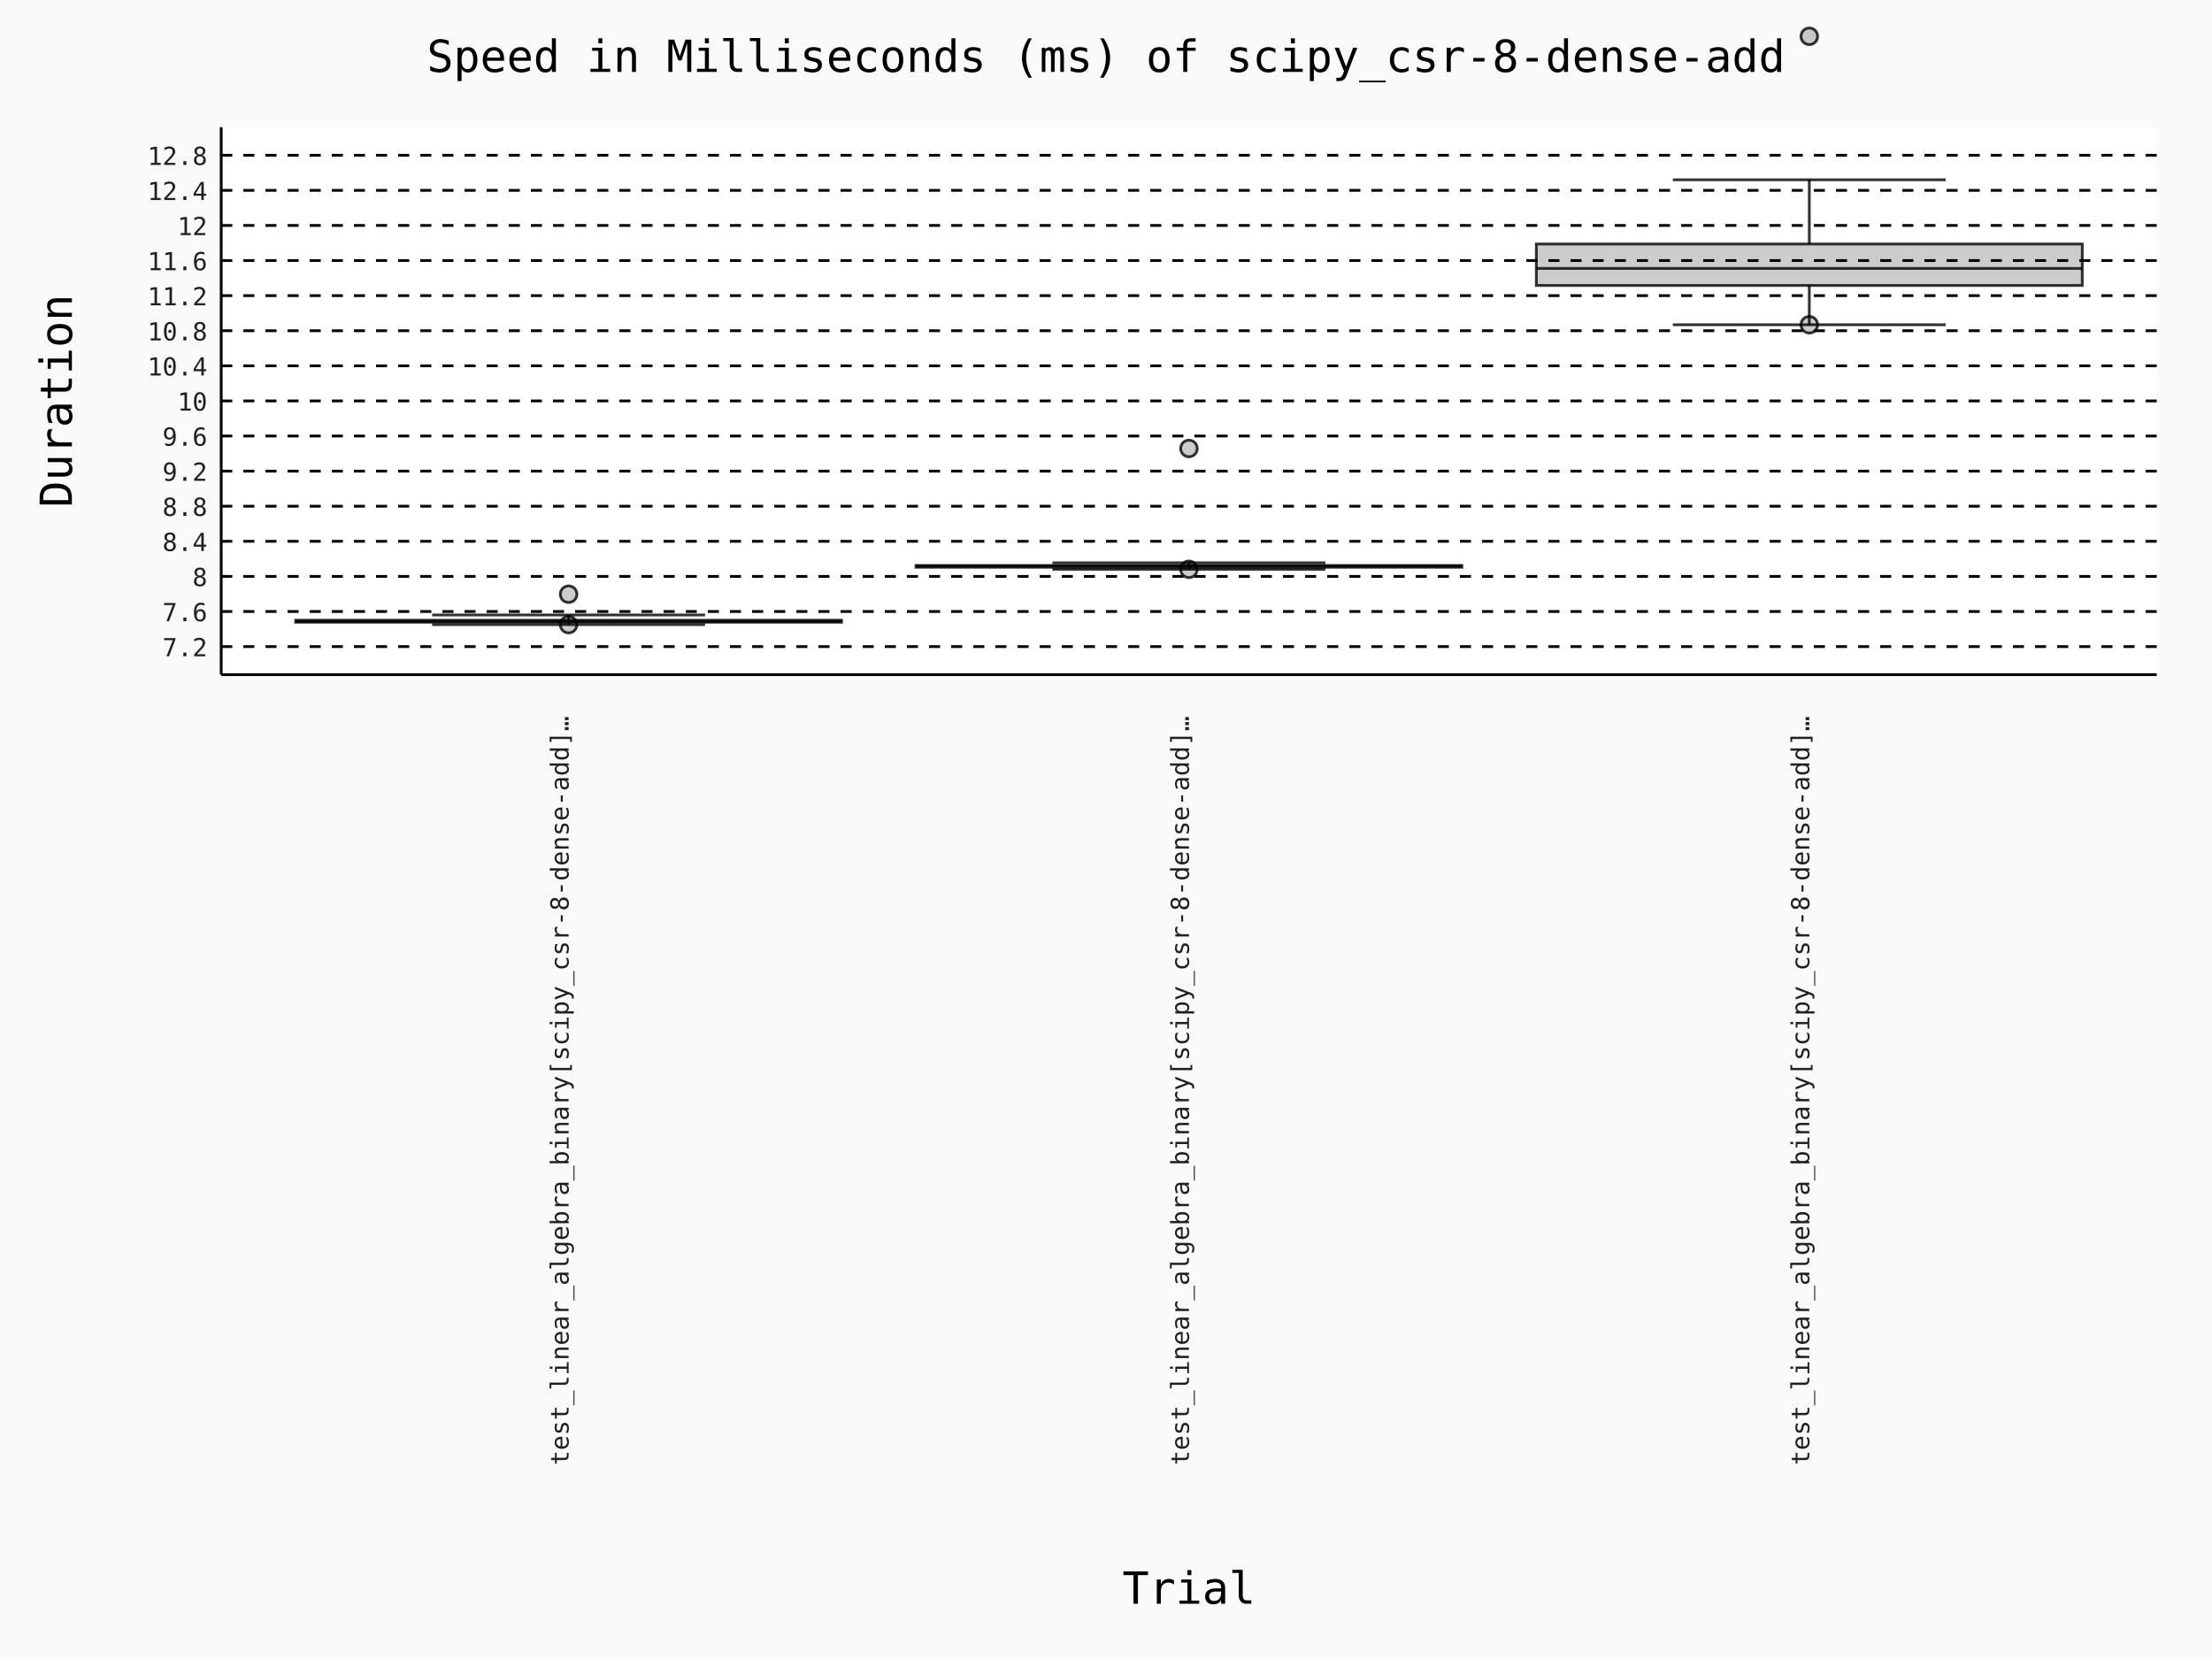
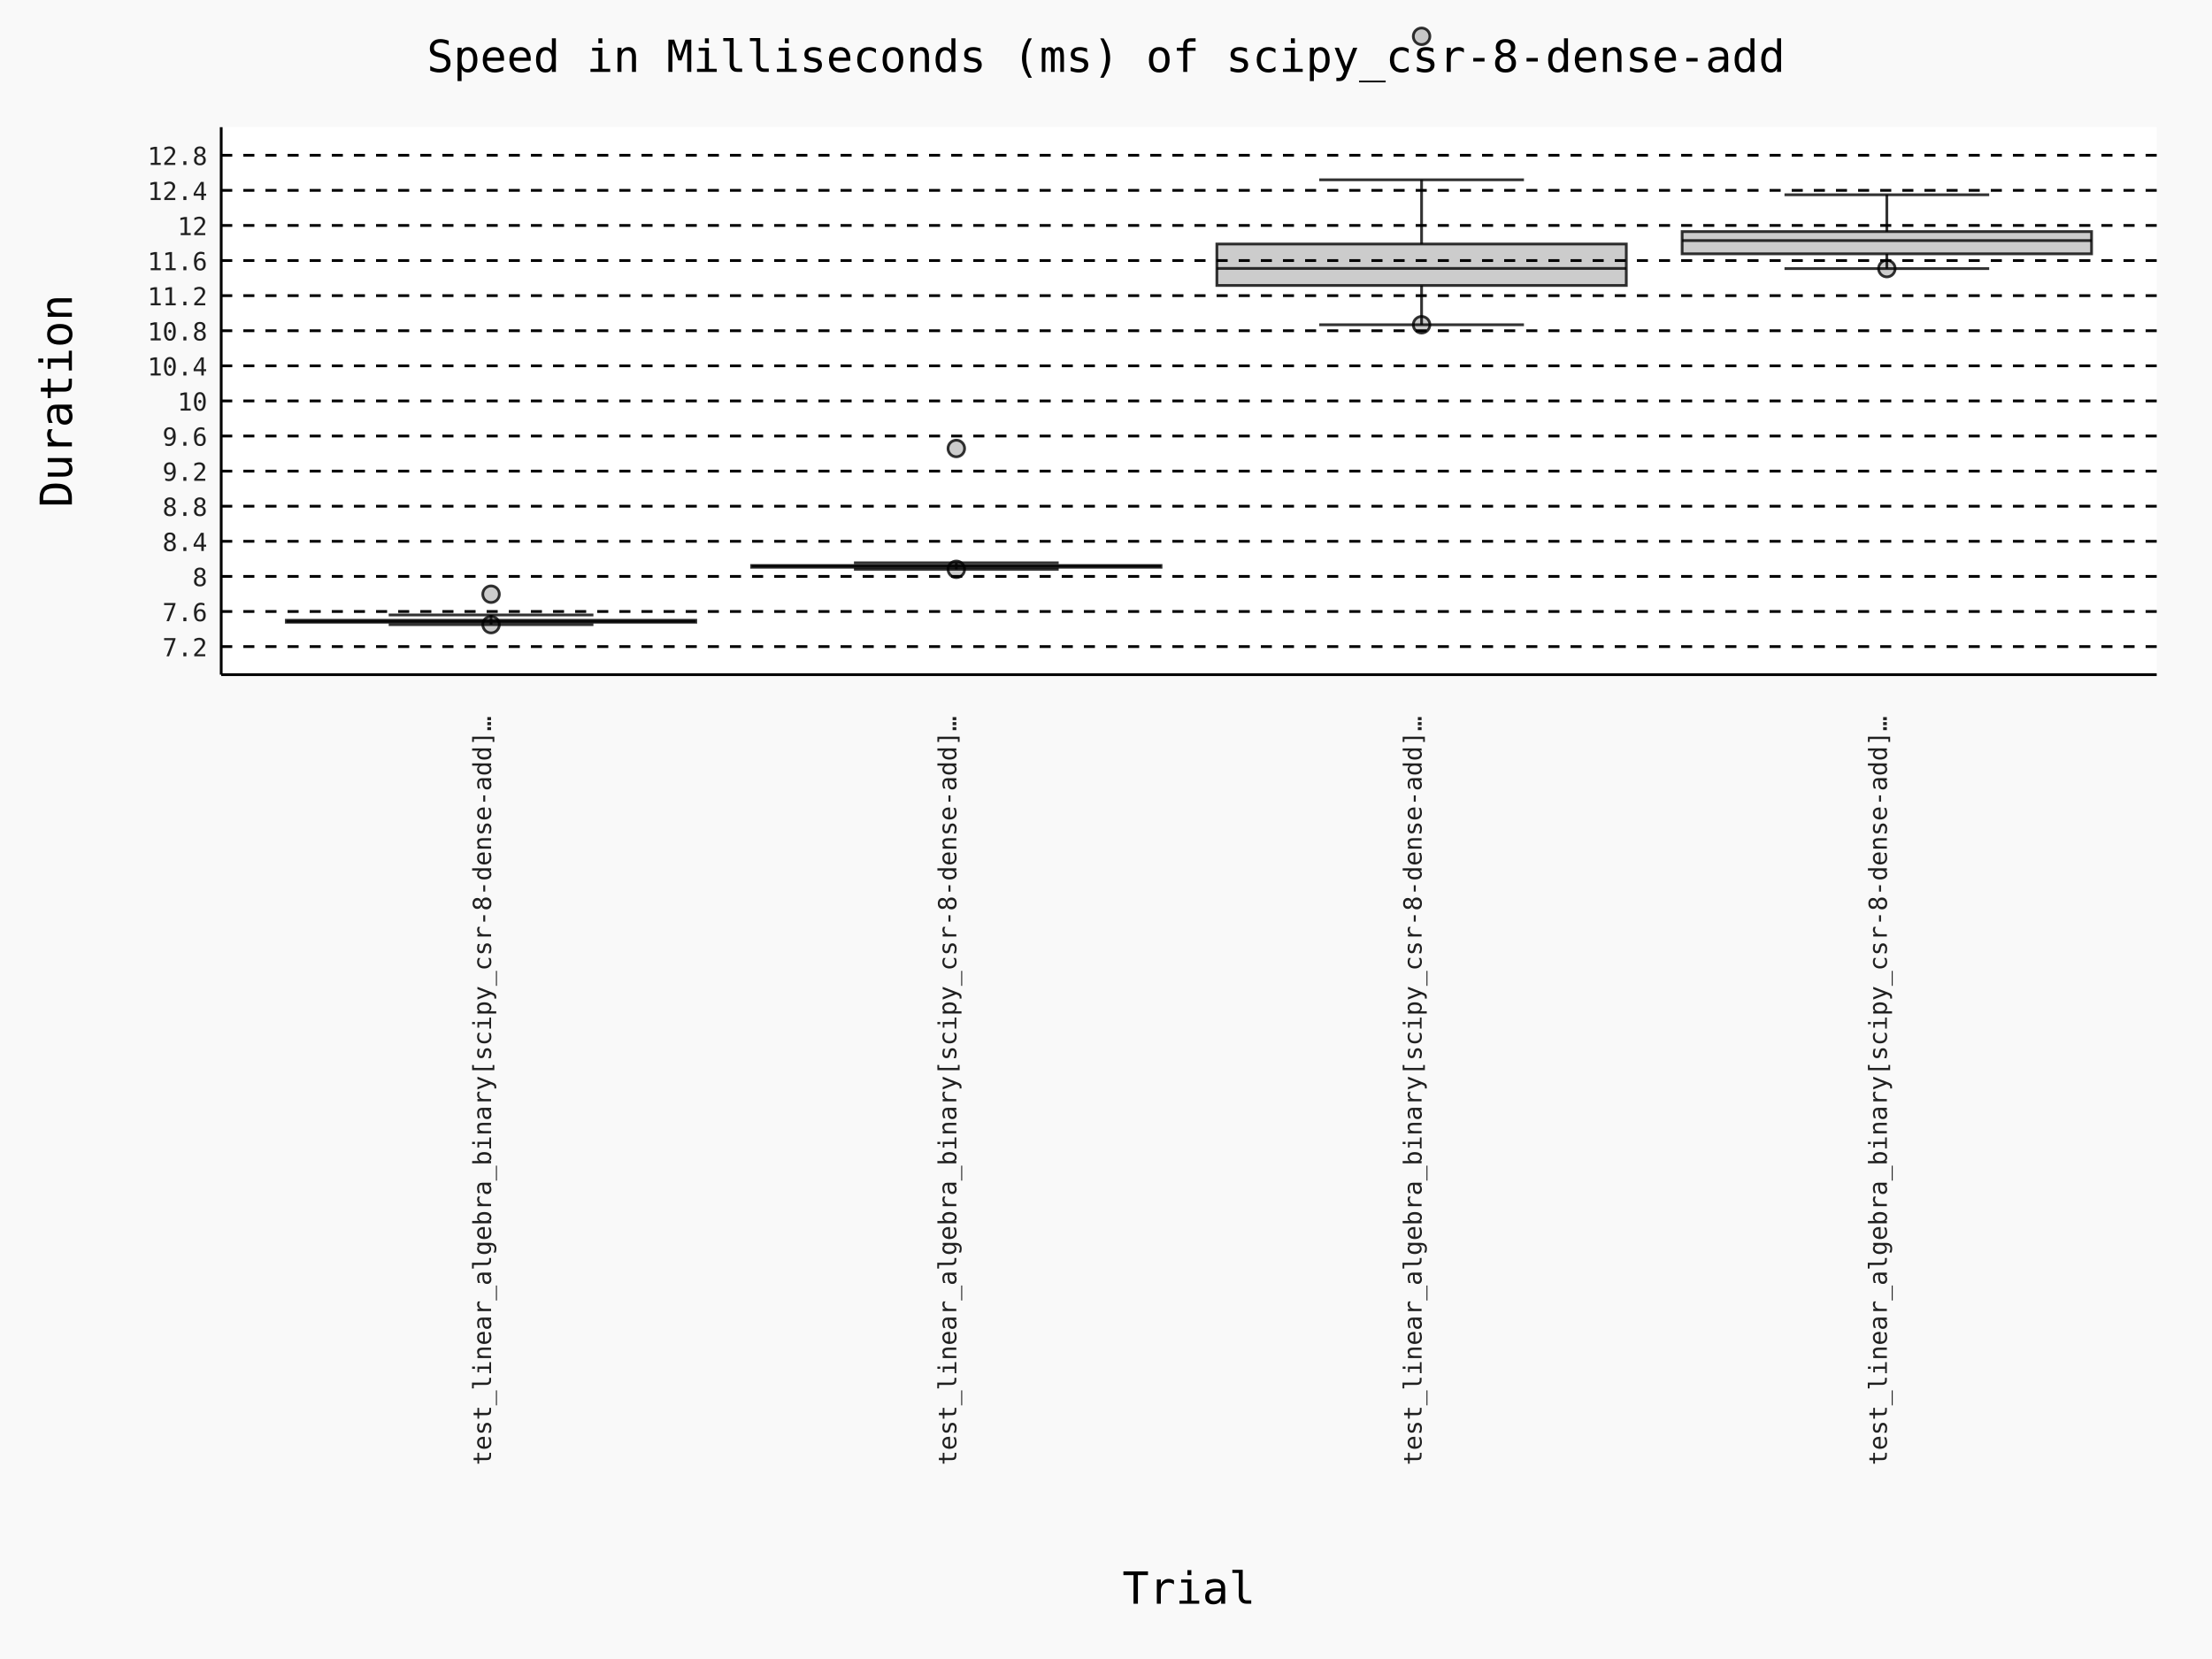
- <svg xmlns="http://www.w3.org/2000/svg" id="chart-c4f0d014-ecbe-4c87-918b-0f78c3216c9a" class="pygal-chart" viewBox="0 0 800 600">
+ <svg xmlns="http://www.w3.org/2000/svg" id="chart-4ea21d87-2b01-46cd-abc5-a9e116d5f89e" class="pygal-chart" viewBox="0 0 800 600">
  <defs>
-     <style type="text/css">#chart-c4f0d014-ecbe-4c87-918b-0f78c3216c9a{-webkit-user-select:none;-webkit-font-smoothing:antialiased;font-family:Consolas,"Deja Vu Sans Mono","Bitstream Vera Sans Mono","Courier New",monospace}#chart-c4f0d014-ecbe-4c87-918b-0f78c3216c9a .title{font-family:Consolas,"Deja Vu Sans Mono","Bitstream Vera Sans Mono","Courier New",monospace;font-size:16px}#chart-c4f0d014-ecbe-4c87-918b-0f78c3216c9a .legends .legend text{font-family:Consolas,"Deja Vu Sans Mono","Bitstream Vera Sans Mono","Courier New",monospace;font-size:14px}#chart-c4f0d014-ecbe-4c87-918b-0f78c3216c9a .axis text{font-family:Consolas,"Deja Vu Sans Mono","Bitstream Vera Sans Mono","Courier New",monospace;font-size:10px}#chart-c4f0d014-ecbe-4c87-918b-0f78c3216c9a .axis text.major{font-family:Consolas,"Deja Vu Sans Mono","Bitstream Vera Sans Mono","Courier New",monospace;font-size:10px}#chart-c4f0d014-ecbe-4c87-918b-0f78c3216c9a .text-overlay text.value{font-family:Consolas,"Deja Vu Sans Mono","Bitstream Vera Sans Mono","Courier New",monospace;font-size:16px}#chart-c4f0d014-ecbe-4c87-918b-0f78c3216c9a .text-overlay text.label{font-family:Consolas,"Deja Vu Sans Mono","Bitstream Vera Sans Mono","Courier New",monospace;font-size:10px}#chart-c4f0d014-ecbe-4c87-918b-0f78c3216c9a .tooltip{font-family:Consolas,"Deja Vu Sans Mono","Bitstream Vera Sans Mono","Courier New",monospace;font-size:14px}#chart-c4f0d014-ecbe-4c87-918b-0f78c3216c9a text.no_data{font-family:Consolas,"Deja Vu Sans Mono","Bitstream Vera Sans Mono","Courier New",monospace;font-size:64px}
- #chart-c4f0d014-ecbe-4c87-918b-0f78c3216c9a{background-color:rgba(249,249,249,1)}#chart-c4f0d014-ecbe-4c87-918b-0f78c3216c9a path,#chart-c4f0d014-ecbe-4c87-918b-0f78c3216c9a line,#chart-c4f0d014-ecbe-4c87-918b-0f78c3216c9a rect,#chart-c4f0d014-ecbe-4c87-918b-0f78c3216c9a circle{-webkit-transition:150ms;-moz-transition:150ms;transition:150ms}#chart-c4f0d014-ecbe-4c87-918b-0f78c3216c9a .graph &gt; .background{fill:rgba(249,249,249,1)}#chart-c4f0d014-ecbe-4c87-918b-0f78c3216c9a .plot &gt; .background{fill:rgba(255,255,255,1)}#chart-c4f0d014-ecbe-4c87-918b-0f78c3216c9a .graph{fill:rgba(0,0,0,.87)}#chart-c4f0d014-ecbe-4c87-918b-0f78c3216c9a text.no_data{fill:rgba(0,0,0,1)}#chart-c4f0d014-ecbe-4c87-918b-0f78c3216c9a .title{fill:rgba(0,0,0,1)}#chart-c4f0d014-ecbe-4c87-918b-0f78c3216c9a .legends .legend text{fill:rgba(0,0,0,.87)}#chart-c4f0d014-ecbe-4c87-918b-0f78c3216c9a .legends .legend:hover text{fill:rgba(0,0,0,1)}#chart-c4f0d014-ecbe-4c87-918b-0f78c3216c9a .axis .line{stroke:rgba(0,0,0,1)}#chart-c4f0d014-ecbe-4c87-918b-0f78c3216c9a .axis .guide.line{stroke:rgba(0,0,0,.54)}#chart-c4f0d014-ecbe-4c87-918b-0f78c3216c9a .axis .major.line{stroke:rgba(0,0,0,.87)}#chart-c4f0d014-ecbe-4c87-918b-0f78c3216c9a .axis text.major{fill:rgba(0,0,0,1)}#chart-c4f0d014-ecbe-4c87-918b-0f78c3216c9a .axis.y .guides:hover .guide.line,#chart-c4f0d014-ecbe-4c87-918b-0f78c3216c9a .line-graph .axis.x .guides:hover .guide.line,#chart-c4f0d014-ecbe-4c87-918b-0f78c3216c9a .stackedline-graph .axis.x .guides:hover .guide.line,#chart-c4f0d014-ecbe-4c87-918b-0f78c3216c9a .xy-graph .axis.x .guides:hover .guide.line{stroke:rgba(0,0,0,1)}#chart-c4f0d014-ecbe-4c87-918b-0f78c3216c9a .axis .guides:hover text{fill:rgba(0,0,0,1)}#chart-c4f0d014-ecbe-4c87-918b-0f78c3216c9a .reactive{fill-opacity:.7;stroke-opacity:.8;stroke-width:1}#chart-c4f0d014-ecbe-4c87-918b-0f78c3216c9a .ci{stroke:rgba(0,0,0,.87)}#chart-c4f0d014-ecbe-4c87-918b-0f78c3216c9a .reactive.active,#chart-c4f0d014-ecbe-4c87-918b-0f78c3216c9a .active .reactive{fill-opacity:.8;stroke-opacity:.9;stroke-width:4}#chart-c4f0d014-ecbe-4c87-918b-0f78c3216c9a .ci .reactive.active{stroke-width:1.5}#chart-c4f0d014-ecbe-4c87-918b-0f78c3216c9a .series text{fill:rgba(0,0,0,1)}#chart-c4f0d014-ecbe-4c87-918b-0f78c3216c9a .tooltip rect{fill:rgba(255,255,255,1);stroke:rgba(0,0,0,1);-webkit-transition:opacity 150ms;-moz-transition:opacity 150ms;transition:opacity 150ms}#chart-c4f0d014-ecbe-4c87-918b-0f78c3216c9a .tooltip .label{fill:rgba(0,0,0,.87)}#chart-c4f0d014-ecbe-4c87-918b-0f78c3216c9a .tooltip .label{fill:rgba(0,0,0,.87)}#chart-c4f0d014-ecbe-4c87-918b-0f78c3216c9a .tooltip .legend{font-size:.8em;fill:rgba(0,0,0,.54)}#chart-c4f0d014-ecbe-4c87-918b-0f78c3216c9a .tooltip .x_label{font-size:.6em;fill:rgba(0,0,0,1)}#chart-c4f0d014-ecbe-4c87-918b-0f78c3216c9a .tooltip .xlink{font-size:.5em;text-decoration:underline}#chart-c4f0d014-ecbe-4c87-918b-0f78c3216c9a .tooltip .value{font-size:1.5em}#chart-c4f0d014-ecbe-4c87-918b-0f78c3216c9a .bound{font-size:.5em}#chart-c4f0d014-ecbe-4c87-918b-0f78c3216c9a .max-value{font-size:.75em;fill:rgba(0,0,0,.54)}#chart-c4f0d014-ecbe-4c87-918b-0f78c3216c9a .map-element{fill:rgba(255,255,255,1);stroke:rgba(0,0,0,.54) !important}#chart-c4f0d014-ecbe-4c87-918b-0f78c3216c9a .map-element .reactive{fill-opacity:inherit;stroke-opacity:inherit}#chart-c4f0d014-ecbe-4c87-918b-0f78c3216c9a .color-0,#chart-c4f0d014-ecbe-4c87-918b-0f78c3216c9a .color-0 a:visited{stroke:#000000;fill:#000000}#chart-c4f0d014-ecbe-4c87-918b-0f78c3216c9a .color-1,#chart-c4f0d014-ecbe-4c87-918b-0f78c3216c9a .color-1 a:visited{stroke:#000000;fill:#000000}#chart-c4f0d014-ecbe-4c87-918b-0f78c3216c9a .color-2,#chart-c4f0d014-ecbe-4c87-918b-0f78c3216c9a .color-2 a:visited{stroke:#000000;fill:#000000}#chart-c4f0d014-ecbe-4c87-918b-0f78c3216c9a .text-overlay .color-0 text{fill:white}#chart-c4f0d014-ecbe-4c87-918b-0f78c3216c9a .text-overlay .color-1 text{fill:white}#chart-c4f0d014-ecbe-4c87-918b-0f78c3216c9a .text-overlay .color-2 text{fill:white}
- #chart-c4f0d014-ecbe-4c87-918b-0f78c3216c9a text.no_data{text-anchor:middle}#chart-c4f0d014-ecbe-4c87-918b-0f78c3216c9a .guide.line{fill:none}#chart-c4f0d014-ecbe-4c87-918b-0f78c3216c9a .centered{text-anchor:middle}#chart-c4f0d014-ecbe-4c87-918b-0f78c3216c9a .title{text-anchor:middle}#chart-c4f0d014-ecbe-4c87-918b-0f78c3216c9a .legends .legend text{fill-opacity:1}#chart-c4f0d014-ecbe-4c87-918b-0f78c3216c9a .axis.x text{text-anchor:middle}#chart-c4f0d014-ecbe-4c87-918b-0f78c3216c9a .axis.x:not(.web) text[transform]{text-anchor:start}#chart-c4f0d014-ecbe-4c87-918b-0f78c3216c9a .axis.x:not(.web) text[transform].backwards{text-anchor:end}#chart-c4f0d014-ecbe-4c87-918b-0f78c3216c9a .axis.y text{text-anchor:end}#chart-c4f0d014-ecbe-4c87-918b-0f78c3216c9a .axis.y text[transform].backwards{text-anchor:start}#chart-c4f0d014-ecbe-4c87-918b-0f78c3216c9a .axis.y2 text{text-anchor:start}#chart-c4f0d014-ecbe-4c87-918b-0f78c3216c9a .axis.y2 text[transform].backwards{text-anchor:end}#chart-c4f0d014-ecbe-4c87-918b-0f78c3216c9a .axis .guide.line{stroke-dasharray:4,4;stroke:black}#chart-c4f0d014-ecbe-4c87-918b-0f78c3216c9a .axis .major.guide.line{stroke-dasharray:6,6;stroke:black}#chart-c4f0d014-ecbe-4c87-918b-0f78c3216c9a .horizontal .axis.y .guide.line,#chart-c4f0d014-ecbe-4c87-918b-0f78c3216c9a .horizontal .axis.y2 .guide.line,#chart-c4f0d014-ecbe-4c87-918b-0f78c3216c9a .vertical .axis.x .guide.line{opacity:0}#chart-c4f0d014-ecbe-4c87-918b-0f78c3216c9a .horizontal .axis.always_show .guide.line,#chart-c4f0d014-ecbe-4c87-918b-0f78c3216c9a .vertical .axis.always_show .guide.line{opacity:1 !important}#chart-c4f0d014-ecbe-4c87-918b-0f78c3216c9a .axis.y .guides:hover .guide.line,#chart-c4f0d014-ecbe-4c87-918b-0f78c3216c9a .axis.y2 .guides:hover .guide.line,#chart-c4f0d014-ecbe-4c87-918b-0f78c3216c9a .axis.x .guides:hover .guide.line{opacity:1}#chart-c4f0d014-ecbe-4c87-918b-0f78c3216c9a .axis .guides:hover text{opacity:1}#chart-c4f0d014-ecbe-4c87-918b-0f78c3216c9a .nofill{fill:none}#chart-c4f0d014-ecbe-4c87-918b-0f78c3216c9a .subtle-fill{fill-opacity:.2}#chart-c4f0d014-ecbe-4c87-918b-0f78c3216c9a .dot{stroke-width:1px;fill-opacity:1;stroke-opacity:1}#chart-c4f0d014-ecbe-4c87-918b-0f78c3216c9a .dot.active{stroke-width:5px}#chart-c4f0d014-ecbe-4c87-918b-0f78c3216c9a .dot.negative{fill:transparent}#chart-c4f0d014-ecbe-4c87-918b-0f78c3216c9a text,#chart-c4f0d014-ecbe-4c87-918b-0f78c3216c9a tspan{stroke:none !important}#chart-c4f0d014-ecbe-4c87-918b-0f78c3216c9a .series text.active{opacity:1}#chart-c4f0d014-ecbe-4c87-918b-0f78c3216c9a .tooltip rect{fill-opacity:.95;stroke-width:.5}#chart-c4f0d014-ecbe-4c87-918b-0f78c3216c9a .tooltip text{fill-opacity:1}#chart-c4f0d014-ecbe-4c87-918b-0f78c3216c9a .showable{visibility:hidden}#chart-c4f0d014-ecbe-4c87-918b-0f78c3216c9a .showable.shown{visibility:visible}#chart-c4f0d014-ecbe-4c87-918b-0f78c3216c9a .gauge-background{fill:rgba(229,229,229,1);stroke:none}#chart-c4f0d014-ecbe-4c87-918b-0f78c3216c9a .bg-lines{stroke:rgba(249,249,249,1);stroke-width:2px}
+     <style type="text/css">#chart-4ea21d87-2b01-46cd-abc5-a9e116d5f89e{-webkit-user-select:none;-webkit-font-smoothing:antialiased;font-family:Consolas,"Deja Vu Sans Mono","Bitstream Vera Sans Mono","Courier New",monospace}#chart-4ea21d87-2b01-46cd-abc5-a9e116d5f89e .title{font-family:Consolas,"Deja Vu Sans Mono","Bitstream Vera Sans Mono","Courier New",monospace;font-size:16px}#chart-4ea21d87-2b01-46cd-abc5-a9e116d5f89e .legends .legend text{font-family:Consolas,"Deja Vu Sans Mono","Bitstream Vera Sans Mono","Courier New",monospace;font-size:14px}#chart-4ea21d87-2b01-46cd-abc5-a9e116d5f89e .axis text{font-family:Consolas,"Deja Vu Sans Mono","Bitstream Vera Sans Mono","Courier New",monospace;font-size:10px}#chart-4ea21d87-2b01-46cd-abc5-a9e116d5f89e .axis text.major{font-family:Consolas,"Deja Vu Sans Mono","Bitstream Vera Sans Mono","Courier New",monospace;font-size:10px}#chart-4ea21d87-2b01-46cd-abc5-a9e116d5f89e .text-overlay text.value{font-family:Consolas,"Deja Vu Sans Mono","Bitstream Vera Sans Mono","Courier New",monospace;font-size:16px}#chart-4ea21d87-2b01-46cd-abc5-a9e116d5f89e .text-overlay text.label{font-family:Consolas,"Deja Vu Sans Mono","Bitstream Vera Sans Mono","Courier New",monospace;font-size:10px}#chart-4ea21d87-2b01-46cd-abc5-a9e116d5f89e .tooltip{font-family:Consolas,"Deja Vu Sans Mono","Bitstream Vera Sans Mono","Courier New",monospace;font-size:14px}#chart-4ea21d87-2b01-46cd-abc5-a9e116d5f89e text.no_data{font-family:Consolas,"Deja Vu Sans Mono","Bitstream Vera Sans Mono","Courier New",monospace;font-size:64px}
+ #chart-4ea21d87-2b01-46cd-abc5-a9e116d5f89e{background-color:rgba(249,249,249,1)}#chart-4ea21d87-2b01-46cd-abc5-a9e116d5f89e path,#chart-4ea21d87-2b01-46cd-abc5-a9e116d5f89e line,#chart-4ea21d87-2b01-46cd-abc5-a9e116d5f89e rect,#chart-4ea21d87-2b01-46cd-abc5-a9e116d5f89e circle{-webkit-transition:150ms;-moz-transition:150ms;transition:150ms}#chart-4ea21d87-2b01-46cd-abc5-a9e116d5f89e .graph &gt; .background{fill:rgba(249,249,249,1)}#chart-4ea21d87-2b01-46cd-abc5-a9e116d5f89e .plot &gt; .background{fill:rgba(255,255,255,1)}#chart-4ea21d87-2b01-46cd-abc5-a9e116d5f89e .graph{fill:rgba(0,0,0,.87)}#chart-4ea21d87-2b01-46cd-abc5-a9e116d5f89e text.no_data{fill:rgba(0,0,0,1)}#chart-4ea21d87-2b01-46cd-abc5-a9e116d5f89e .title{fill:rgba(0,0,0,1)}#chart-4ea21d87-2b01-46cd-abc5-a9e116d5f89e .legends .legend text{fill:rgba(0,0,0,.87)}#chart-4ea21d87-2b01-46cd-abc5-a9e116d5f89e .legends .legend:hover text{fill:rgba(0,0,0,1)}#chart-4ea21d87-2b01-46cd-abc5-a9e116d5f89e .axis .line{stroke:rgba(0,0,0,1)}#chart-4ea21d87-2b01-46cd-abc5-a9e116d5f89e .axis .guide.line{stroke:rgba(0,0,0,.54)}#chart-4ea21d87-2b01-46cd-abc5-a9e116d5f89e .axis .major.line{stroke:rgba(0,0,0,.87)}#chart-4ea21d87-2b01-46cd-abc5-a9e116d5f89e .axis text.major{fill:rgba(0,0,0,1)}#chart-4ea21d87-2b01-46cd-abc5-a9e116d5f89e .axis.y .guides:hover .guide.line,#chart-4ea21d87-2b01-46cd-abc5-a9e116d5f89e .line-graph .axis.x .guides:hover .guide.line,#chart-4ea21d87-2b01-46cd-abc5-a9e116d5f89e .stackedline-graph .axis.x .guides:hover .guide.line,#chart-4ea21d87-2b01-46cd-abc5-a9e116d5f89e .xy-graph .axis.x .guides:hover .guide.line{stroke:rgba(0,0,0,1)}#chart-4ea21d87-2b01-46cd-abc5-a9e116d5f89e .axis .guides:hover text{fill:rgba(0,0,0,1)}#chart-4ea21d87-2b01-46cd-abc5-a9e116d5f89e .reactive{fill-opacity:.7;stroke-opacity:.8;stroke-width:1}#chart-4ea21d87-2b01-46cd-abc5-a9e116d5f89e .ci{stroke:rgba(0,0,0,.87)}#chart-4ea21d87-2b01-46cd-abc5-a9e116d5f89e .reactive.active,#chart-4ea21d87-2b01-46cd-abc5-a9e116d5f89e .active .reactive{fill-opacity:.8;stroke-opacity:.9;stroke-width:4}#chart-4ea21d87-2b01-46cd-abc5-a9e116d5f89e .ci .reactive.active{stroke-width:1.5}#chart-4ea21d87-2b01-46cd-abc5-a9e116d5f89e .series text{fill:rgba(0,0,0,1)}#chart-4ea21d87-2b01-46cd-abc5-a9e116d5f89e .tooltip rect{fill:rgba(255,255,255,1);stroke:rgba(0,0,0,1);-webkit-transition:opacity 150ms;-moz-transition:opacity 150ms;transition:opacity 150ms}#chart-4ea21d87-2b01-46cd-abc5-a9e116d5f89e .tooltip .label{fill:rgba(0,0,0,.87)}#chart-4ea21d87-2b01-46cd-abc5-a9e116d5f89e .tooltip .label{fill:rgba(0,0,0,.87)}#chart-4ea21d87-2b01-46cd-abc5-a9e116d5f89e .tooltip .legend{font-size:.8em;fill:rgba(0,0,0,.54)}#chart-4ea21d87-2b01-46cd-abc5-a9e116d5f89e .tooltip .x_label{font-size:.6em;fill:rgba(0,0,0,1)}#chart-4ea21d87-2b01-46cd-abc5-a9e116d5f89e .tooltip .xlink{font-size:.5em;text-decoration:underline}#chart-4ea21d87-2b01-46cd-abc5-a9e116d5f89e .tooltip .value{font-size:1.5em}#chart-4ea21d87-2b01-46cd-abc5-a9e116d5f89e .bound{font-size:.5em}#chart-4ea21d87-2b01-46cd-abc5-a9e116d5f89e .max-value{font-size:.75em;fill:rgba(0,0,0,.54)}#chart-4ea21d87-2b01-46cd-abc5-a9e116d5f89e .map-element{fill:rgba(255,255,255,1);stroke:rgba(0,0,0,.54) !important}#chart-4ea21d87-2b01-46cd-abc5-a9e116d5f89e .map-element .reactive{fill-opacity:inherit;stroke-opacity:inherit}#chart-4ea21d87-2b01-46cd-abc5-a9e116d5f89e .color-0,#chart-4ea21d87-2b01-46cd-abc5-a9e116d5f89e .color-0 a:visited{stroke:#000000;fill:#000000}#chart-4ea21d87-2b01-46cd-abc5-a9e116d5f89e .color-1,#chart-4ea21d87-2b01-46cd-abc5-a9e116d5f89e .color-1 a:visited{stroke:#000000;fill:#000000}#chart-4ea21d87-2b01-46cd-abc5-a9e116d5f89e .color-2,#chart-4ea21d87-2b01-46cd-abc5-a9e116d5f89e .color-2 a:visited{stroke:#000000;fill:#000000}#chart-4ea21d87-2b01-46cd-abc5-a9e116d5f89e .color-3,#chart-4ea21d87-2b01-46cd-abc5-a9e116d5f89e .color-3 a:visited{stroke:#000000;fill:#000000}#chart-4ea21d87-2b01-46cd-abc5-a9e116d5f89e .text-overlay .color-0 text{fill:white}#chart-4ea21d87-2b01-46cd-abc5-a9e116d5f89e .text-overlay .color-1 text{fill:white}#chart-4ea21d87-2b01-46cd-abc5-a9e116d5f89e .text-overlay .color-2 text{fill:white}#chart-4ea21d87-2b01-46cd-abc5-a9e116d5f89e .text-overlay .color-3 text{fill:white}
+ #chart-4ea21d87-2b01-46cd-abc5-a9e116d5f89e text.no_data{text-anchor:middle}#chart-4ea21d87-2b01-46cd-abc5-a9e116d5f89e .guide.line{fill:none}#chart-4ea21d87-2b01-46cd-abc5-a9e116d5f89e .centered{text-anchor:middle}#chart-4ea21d87-2b01-46cd-abc5-a9e116d5f89e .title{text-anchor:middle}#chart-4ea21d87-2b01-46cd-abc5-a9e116d5f89e .legends .legend text{fill-opacity:1}#chart-4ea21d87-2b01-46cd-abc5-a9e116d5f89e .axis.x text{text-anchor:middle}#chart-4ea21d87-2b01-46cd-abc5-a9e116d5f89e .axis.x:not(.web) text[transform]{text-anchor:start}#chart-4ea21d87-2b01-46cd-abc5-a9e116d5f89e .axis.x:not(.web) text[transform].backwards{text-anchor:end}#chart-4ea21d87-2b01-46cd-abc5-a9e116d5f89e .axis.y text{text-anchor:end}#chart-4ea21d87-2b01-46cd-abc5-a9e116d5f89e .axis.y text[transform].backwards{text-anchor:start}#chart-4ea21d87-2b01-46cd-abc5-a9e116d5f89e .axis.y2 text{text-anchor:start}#chart-4ea21d87-2b01-46cd-abc5-a9e116d5f89e .axis.y2 text[transform].backwards{text-anchor:end}#chart-4ea21d87-2b01-46cd-abc5-a9e116d5f89e .axis .guide.line{stroke-dasharray:4,4;stroke:black}#chart-4ea21d87-2b01-46cd-abc5-a9e116d5f89e .axis .major.guide.line{stroke-dasharray:6,6;stroke:black}#chart-4ea21d87-2b01-46cd-abc5-a9e116d5f89e .horizontal .axis.y .guide.line,#chart-4ea21d87-2b01-46cd-abc5-a9e116d5f89e .horizontal .axis.y2 .guide.line,#chart-4ea21d87-2b01-46cd-abc5-a9e116d5f89e .vertical .axis.x .guide.line{opacity:0}#chart-4ea21d87-2b01-46cd-abc5-a9e116d5f89e .horizontal .axis.always_show .guide.line,#chart-4ea21d87-2b01-46cd-abc5-a9e116d5f89e .vertical .axis.always_show .guide.line{opacity:1 !important}#chart-4ea21d87-2b01-46cd-abc5-a9e116d5f89e .axis.y .guides:hover .guide.line,#chart-4ea21d87-2b01-46cd-abc5-a9e116d5f89e .axis.y2 .guides:hover .guide.line,#chart-4ea21d87-2b01-46cd-abc5-a9e116d5f89e .axis.x .guides:hover .guide.line{opacity:1}#chart-4ea21d87-2b01-46cd-abc5-a9e116d5f89e .axis .guides:hover text{opacity:1}#chart-4ea21d87-2b01-46cd-abc5-a9e116d5f89e .nofill{fill:none}#chart-4ea21d87-2b01-46cd-abc5-a9e116d5f89e .subtle-fill{fill-opacity:.2}#chart-4ea21d87-2b01-46cd-abc5-a9e116d5f89e .dot{stroke-width:1px;fill-opacity:1;stroke-opacity:1}#chart-4ea21d87-2b01-46cd-abc5-a9e116d5f89e .dot.active{stroke-width:5px}#chart-4ea21d87-2b01-46cd-abc5-a9e116d5f89e .dot.negative{fill:transparent}#chart-4ea21d87-2b01-46cd-abc5-a9e116d5f89e text,#chart-4ea21d87-2b01-46cd-abc5-a9e116d5f89e tspan{stroke:none !important}#chart-4ea21d87-2b01-46cd-abc5-a9e116d5f89e .series text.active{opacity:1}#chart-4ea21d87-2b01-46cd-abc5-a9e116d5f89e .tooltip rect{fill-opacity:.95;stroke-width:.5}#chart-4ea21d87-2b01-46cd-abc5-a9e116d5f89e .tooltip text{fill-opacity:1}#chart-4ea21d87-2b01-46cd-abc5-a9e116d5f89e .showable{visibility:hidden}#chart-4ea21d87-2b01-46cd-abc5-a9e116d5f89e .showable.shown{visibility:visible}#chart-4ea21d87-2b01-46cd-abc5-a9e116d5f89e .gauge-background{fill:rgba(229,229,229,1);stroke:none}#chart-4ea21d87-2b01-46cd-abc5-a9e116d5f89e .bg-lines{stroke:rgba(249,249,249,1);stroke-width:2px}
.tooltip .value{font-size:1em !important}.axis text{font-size:9px !important}</style>
  </defs>
  <g class="graph custombox-graph vertical">
    <rect x="0" y="0" width="800" height="600" class="background" />
    <g transform="translate(80, 46)" class="plot">
      <rect x="0" y="0" width="700.0" height="198.0" class="background" />
      <g class="axis y always_show">
        <path d="M0 198 h700" class="line" />
        <g class="guides">
          <path d="M0 187.846 h700" class="guide line" />
          <text x="-5" y="191.346" class="">7.2</text>
        </g>
        <g class="guides">
          <path d="M0 175.154 h700" class="guide line" />
          <text x="-5" y="178.654" class="">7.6</text>
        </g>
        <g class="guides">
          <path d="M0 162.462 h700" class="guide line" />
          <text x="-5" y="165.962" class="">8</text>
        </g>
        <g class="guides">
          <path d="M0 149.769 h700" class="guide line" />
          <text x="-5" y="153.269" class="">8.4</text>
        </g>
        <g class="guides">
          <path d="M0 137.077 h700" class="guide line" />
          <text x="-5" y="140.577" class="">8.8</text>
        </g>
        <g class="guides">
          <path d="M0 124.385 h700" class="guide line" />
          <text x="-5" y="127.885" class="">9.2</text>
        </g>
        <g class="guides">
          <path d="M0 111.692 h700" class="guide line" />
          <text x="-5" y="115.192" class="">9.6</text>
        </g>
        <g class="guides">
          <path d="M0 99 h700" class="guide line" />
          <text x="-5" y="102.5" class="">10</text>
        </g>
        <g class="guides">
          <path d="M0 86.308 h700" class="guide line" />
          <text x="-5" y="89.808" class="">10.4</text>
        </g>
        <g class="guides">
          <path d="M0 73.615 h700" class="guide line" />
          <text x="-5" y="77.115" class="">10.8</text>
        </g>
        <g class="guides">
          <path d="M0 60.923 h700" class="guide line" />
          <text x="-5" y="64.423" class="">11.2</text>
        </g>
        <g class="guides">
          <path d="M0 48.231 h700" class="guide line" />
          <text x="-5" y="51.731" class="">11.6</text>
        </g>
        <g class="guides">
          <path d="M0 35.538 h700" class="guide line" />
          <text x="-5" y="39.038" class="">12</text>
        </g>
        <g class="guides">
          <path d="M0 22.846 h700" class="guide line" />
          <text x="-5" y="26.346" class="">12.4</text>
        </g>
        <g class="guides">
          <path d="M0 10.154 h700" class="guide line" />
          <text x="-5" y="13.654" class="">12.8</text>
        </g>
      </g>
      <g class="axis x">
        <path d="M0 0 v198" class="line" />
        <g class="guides">
-           <path d="M125.641 0 v198" class="guide line" />
-           <text x="125.641" y="213.0" class="backwards" transform="rotate(270 125.641 213)">test_linear_algebra_binary[scipy_csr-8-dense-add]…</text>
+           <path d="M97.596 0 v198" class="guide line" />
+           <text x="97.596" y="213.0" class="backwards" transform="rotate(270 97.59615 213)">test_linear_algebra_binary[scipy_csr-8-dense-add]…</text>
        </g>
        <g class="guides">
-           <path d="M350 0 v198" class="guide line" />
-           <text x="350.0" y="213.0" class="backwards" transform="rotate(270 350 213)">test_linear_algebra_binary[scipy_csr-8-dense-add]…</text>
+           <path d="M265.865 0 v198" class="guide line" />
+           <text x="265.865" y="213.0" class="backwards" transform="rotate(270 265.8654 213)">test_linear_algebra_binary[scipy_csr-8-dense-add]…</text>
        </g>
        <g class="guides">
-           <path d="M574.359 0 v198" class="guide line" />
-           <text x="574.359" y="213.0" class="backwards" transform="rotate(270 574.359 213)">test_linear_algebra_binary[scipy_csr-8-dense-add]…</text>
+           <path d="M434.135 0 v198" class="guide line" />
+           <text x="434.135" y="213.0" class="backwards" transform="rotate(270 434.1346 213)">test_linear_algebra_binary[scipy_csr-8-dense-add]…</text>
+         </g>
+         <g class="guides">
+           <path d="M602.404 0 v198" class="guide line" />
+           <text x="602.404" y="213.0" class="backwards" transform="rotate(270 602.4038 213)">test_linear_algebra_binary[scipy_csr-8-dense-add]…</text>
        </g>
      </g>
      <g class="series serie-0 color-0">
        <g class="boxes">
          <g class="box">
-             <path stroke-width="3" d="M76.282 179.906 L175 179.906" class="reactive tooltip-trigger" />
-             <path stroke-width="3" d="M26.923 178.695 L224.359 178.695" class="reactive tooltip-trigger" />
-             <path stroke-width="3" d="M76.282 176.409 L175 176.409" class="reactive tooltip-trigger" />
-             <path stroke-width="2" d="M125.641 179.906 L125.641 179.033" class="reactive tooltip-trigger" />
-             <path stroke-width="2" d="M125.641 176.409 L125.641 178.317" class="reactive tooltip-trigger" />
-             <rect x="26.923" y="178.317" height="0.716" width="197.436" class="subtle-fill reactive tooltip-trigger" />
-             <circle cx="125.641" cy="179.906" r="3" class="subtle-fill reactive tooltip-trigger" />
-             <circle cx="125.641" cy="168.904" r="3" class="subtle-fill reactive tooltip-trigger" />
+             <path stroke-width="3" d="M60.577 179.906 L134.615 179.906" class="reactive tooltip-trigger" />
+             <path stroke-width="3" d="M23.558 178.695 L171.635 178.695" class="reactive tooltip-trigger" />
+             <path stroke-width="3" d="M60.577 176.409 L134.615 176.409" class="reactive tooltip-trigger" />
+             <path stroke-width="2" d="M97.596 179.906 L97.596 179.033" class="reactive tooltip-trigger" />
+             <path stroke-width="2" d="M97.596 176.409 L97.596 178.317" class="reactive tooltip-trigger" />
+             <rect x="23.558" y="178.317" height="0.716" width="148.077" class="subtle-fill reactive tooltip-trigger" />
+             <circle cx="97.596" cy="179.906" r="3" class="subtle-fill reactive tooltip-trigger" />
+             <circle cx="97.596" cy="168.904" r="3" class="subtle-fill reactive tooltip-trigger" />
          </g>
        </g>
      </g>
      <g class="series serie-1 color-1">
        <g class="boxes">
          <g class="box">
-             <path stroke-width="3" d="M300.641 159.9 L399.359 159.9" class="reactive tooltip-trigger" />
-             <path stroke-width="3" d="M251.282 158.744 L448.718 158.744" class="reactive tooltip-trigger" />
-             <path stroke-width="3" d="M300.641 157.546 L399.359 157.546" class="reactive tooltip-trigger" />
-             <path stroke-width="2" d="M350 159.9 L350 159.154" class="reactive tooltip-trigger" />
-             <path stroke-width="2" d="M350 157.546 L350 158.517" class="reactive tooltip-trigger" />
-             <rect x="251.282" y="158.517" height="0.638" width="197.436" class="subtle-fill reactive tooltip-trigger" />
-             <circle cx="350.0" cy="159.9" r="3" class="subtle-fill reactive tooltip-trigger" />
-             <circle cx="350.0" cy="116.198" r="3" class="subtle-fill reactive tooltip-trigger" />
+             <path stroke-width="3" d="M228.846 159.9 L302.885 159.9" class="reactive tooltip-trigger" />
+             <path stroke-width="3" d="M191.827 158.744 L339.904 158.744" class="reactive tooltip-trigger" />
+             <path stroke-width="3" d="M228.846 157.546 L302.885 157.546" class="reactive tooltip-trigger" />
+             <path stroke-width="2" d="M265.865 159.9 L265.865 159.154" class="reactive tooltip-trigger" />
+             <path stroke-width="2" d="M265.865 157.546 L265.865 158.517" class="reactive tooltip-trigger" />
+             <rect x="191.827" y="158.517" height="0.638" width="148.077" class="subtle-fill reactive tooltip-trigger" />
+             <circle cx="265.865" cy="159.9" r="3" class="subtle-fill reactive tooltip-trigger" />
+             <circle cx="265.865" cy="116.198" r="3" class="subtle-fill reactive tooltip-trigger" />
          </g>
        </g>
      </g>
      <g class="series serie-2 color-2">
        <g class="boxes">
          <g class="box">
-             <path stroke-width="3" d="M525 71.45 L623.718 71.45" class="reactive tooltip-trigger" />
-             <path stroke-width="3" d="M475.641 51.082 L673.077 51.082" class="reactive tooltip-trigger" />
-             <path stroke-width="3" d="M525 19.025 L623.718 19.025" class="reactive tooltip-trigger" />
-             <path stroke-width="2" d="M574.359 71.45 L574.359 57.242" class="reactive tooltip-trigger" />
-             <path stroke-width="2" d="M574.359 19.025 L574.359 42.249" class="reactive tooltip-trigger" />
-             <rect x="475.641" y="42.249" height="14.993" width="197.436" class="subtle-fill reactive tooltip-trigger" />
-             <circle cx="574.359" cy="71.45" r="3" class="subtle-fill reactive tooltip-trigger" />
-             <circle cx="574.359" cy="-32.867" r="3" class="subtle-fill reactive tooltip-trigger" />
+             <path stroke-width="3" d="M397.115 71.45 L471.154 71.45" class="reactive tooltip-trigger" />
+             <path stroke-width="3" d="M360.096 51.082 L508.173 51.082" class="reactive tooltip-trigger" />
+             <path stroke-width="3" d="M397.115 19.025 L471.154 19.025" class="reactive tooltip-trigger" />
+             <path stroke-width="2" d="M434.135 71.45 L434.135 57.242" class="reactive tooltip-trigger" />
+             <path stroke-width="2" d="M434.135 19.025 L434.135 42.249" class="reactive tooltip-trigger" />
+             <rect x="360.096" y="42.249" height="14.993" width="148.077" class="subtle-fill reactive tooltip-trigger" />
+             <circle cx="434.135" cy="71.45" r="3" class="subtle-fill reactive tooltip-trigger" />
+             <circle cx="434.135" cy="-32.867" r="3" class="subtle-fill reactive tooltip-trigger" />
+           </g>
+         </g>
+       </g>
+       <g class="series serie-3 color-3">
+         <g class="boxes">
+           <g class="box">
+             <path stroke-width="3" d="M565.385 51.141 L639.423 51.141" class="reactive tooltip-trigger" />
+             <path stroke-width="3" d="M528.365 41.003 L676.442 41.003" class="reactive tooltip-trigger" />
+             <path stroke-width="3" d="M565.385 24.44 L639.423 24.44" class="reactive tooltip-trigger" />
+             <path stroke-width="2" d="M602.404 51.141 L602.404 45.799" class="reactive tooltip-trigger" />
+             <path stroke-width="2" d="M602.404 24.44 L602.404 37.751" class="reactive tooltip-trigger" />
+             <rect x="528.365" y="37.751" height="8.048" width="148.077" class="subtle-fill reactive tooltip-trigger" />
+             <circle cx="602.404" cy="51.141" r="3" class="subtle-fill reactive tooltip-trigger" />
+             <circle cx="602.404" cy="-77.641" r="3" class="subtle-fill reactive tooltip-trigger" />
          </g>
        </g>
      </g>
    </g>
    <g class="titles">
      <text x="400.0" y="26" class="title plot_title">Speed in Milliseconds (ms) of scipy_csr-8-dense-add</text>
      <text x="430.0" y="580.0" class="title">Trial</text>
      <text x="0" y="171.0" class="title" transform="rotate(-90 0 145)">Duration</text>
    </g>
    <g transform="translate(80, 46)" class="plot overlay">
      <g class="series serie-0 color-0" />
      <g class="series serie-1 color-1" />
      <g class="series serie-2 color-2" />
+       <g class="series serie-3 color-3" />
    </g>
    <g transform="translate(80, 46)" class="plot text-overlay">
      <g class="series serie-0 color-0" />
      <g class="series serie-1 color-1" />
      <g class="series serie-2 color-2" />
+       <g class="series serie-3 color-3" />
    </g>
    <g transform="translate(80, 46)" class="plot tooltip-overlay">
      <g transform="translate(0 0)" style="opacity: 0" class="tooltip">
        <rect rx="0" ry="0" width="0" height="0" class="tooltip-box" />
        <g class="text" />
      </g>
    </g>
  </g>
</svg>
